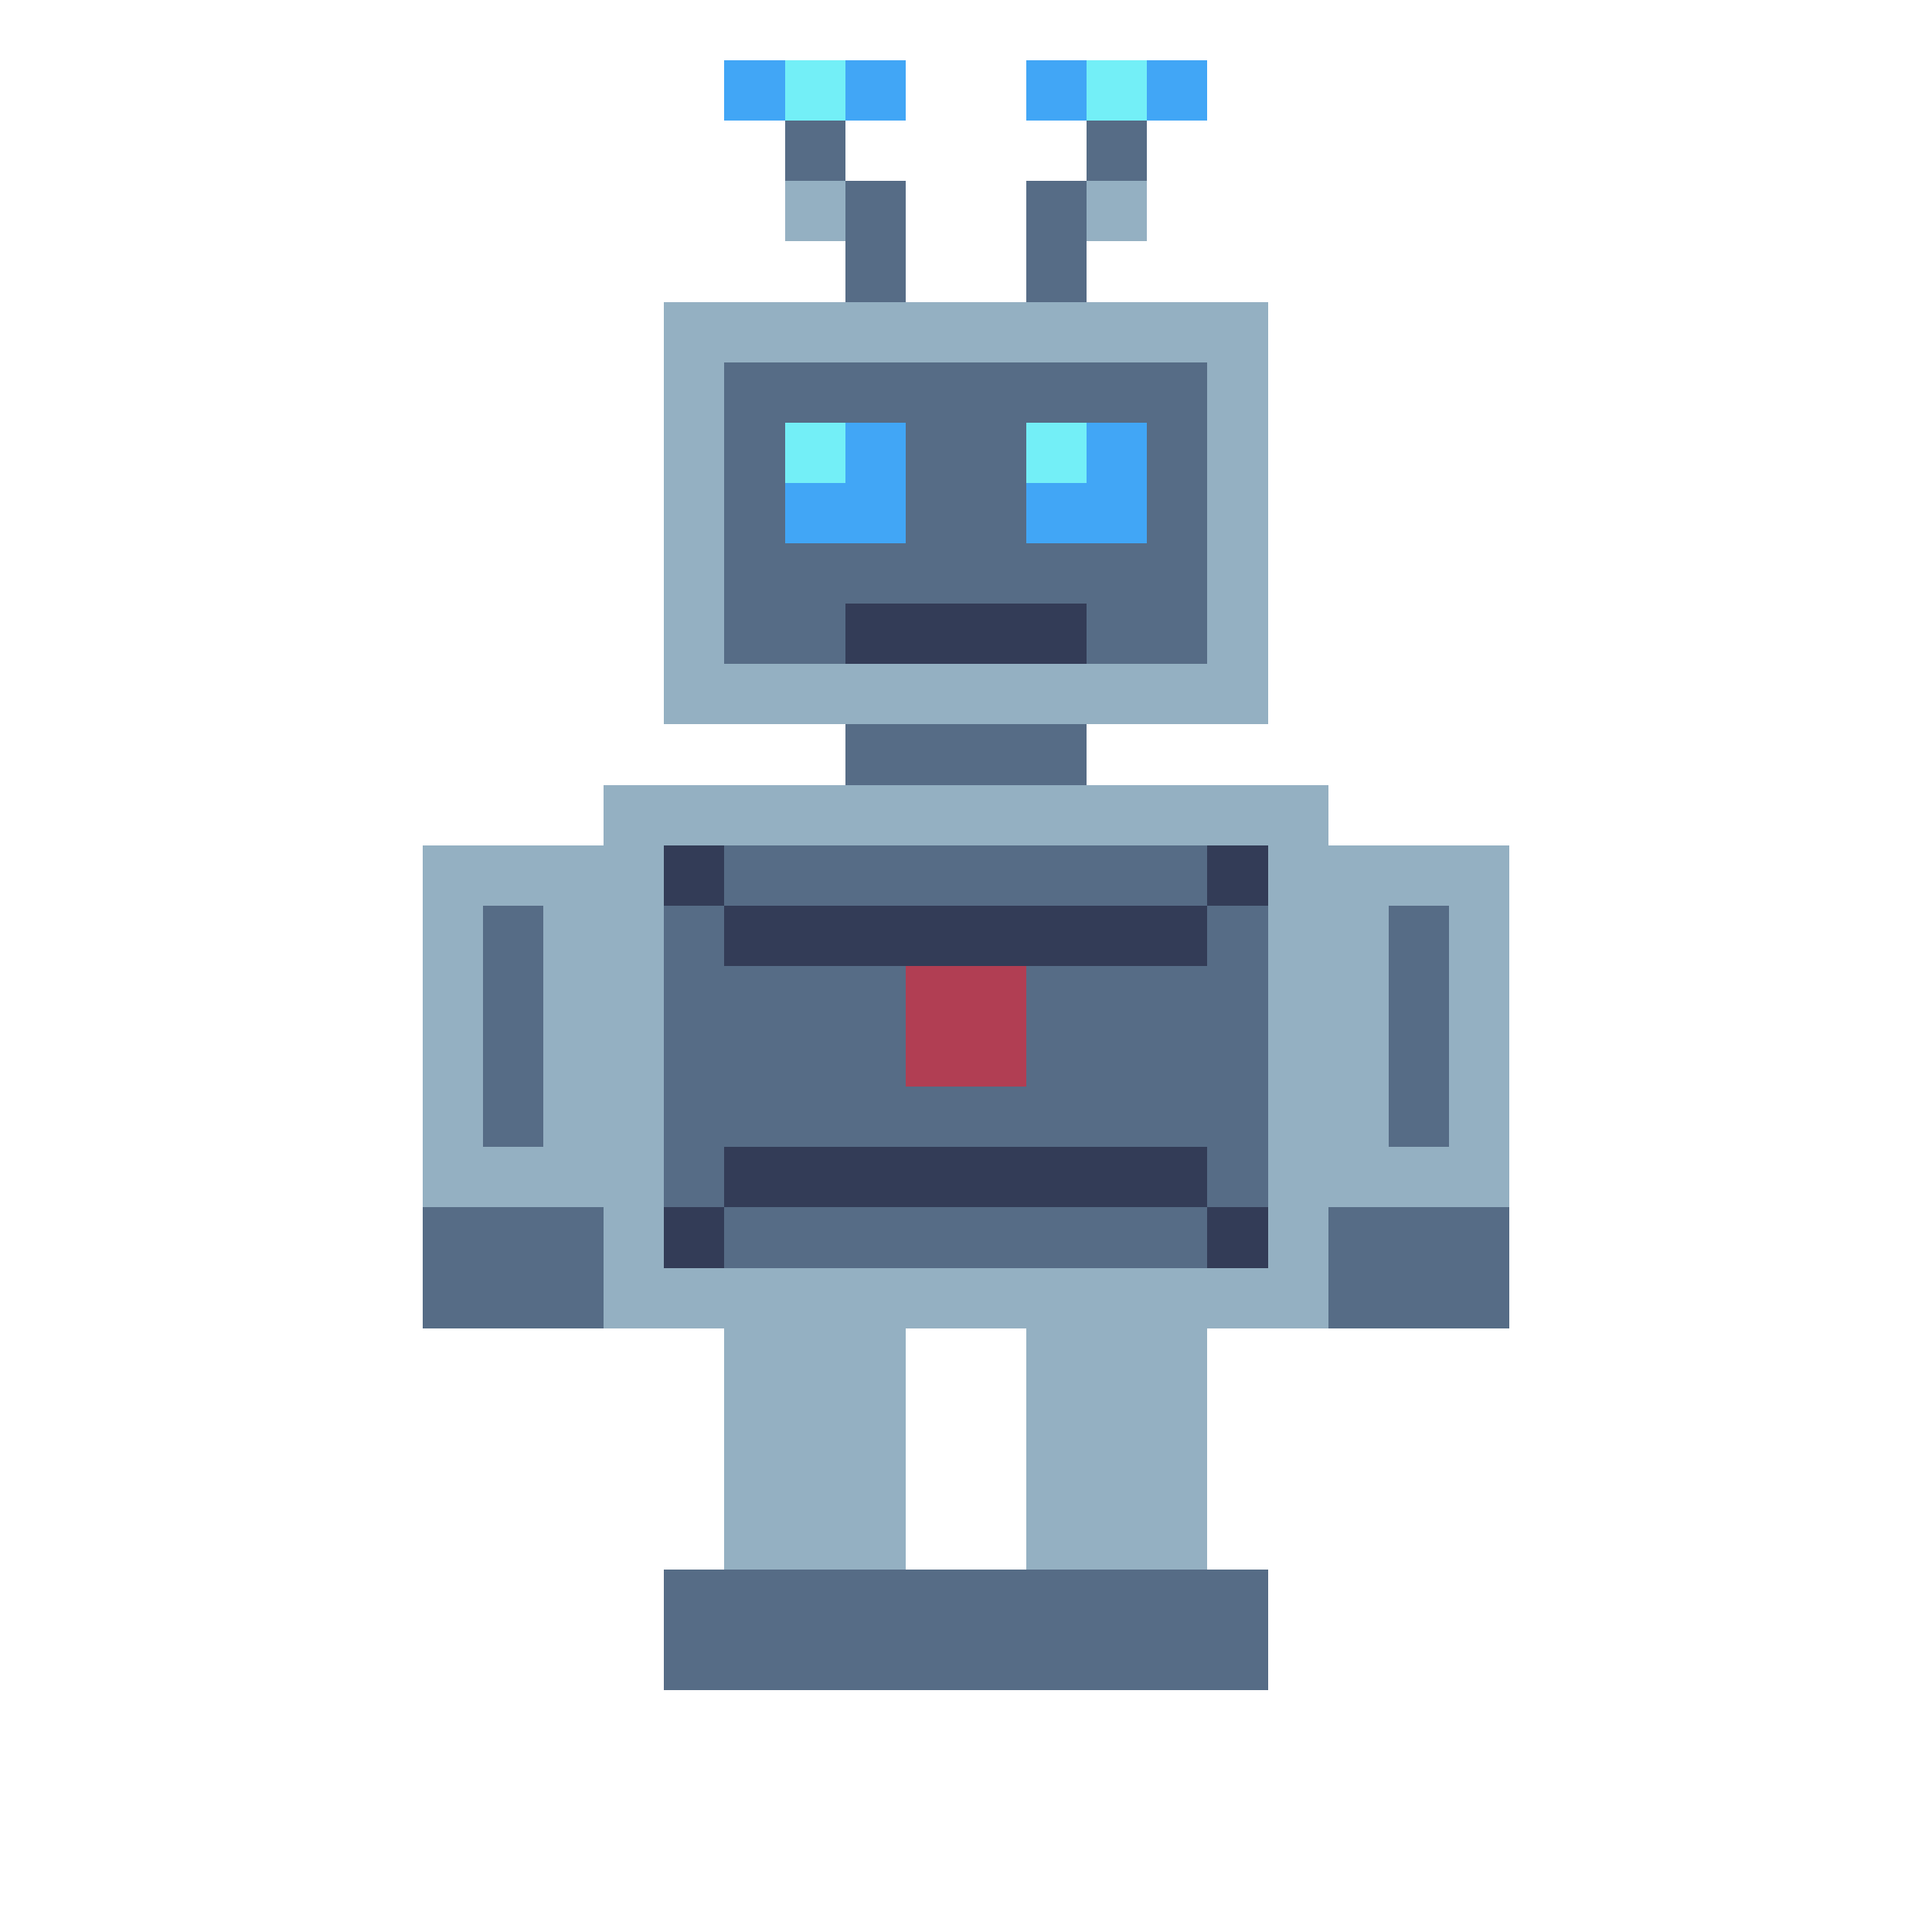
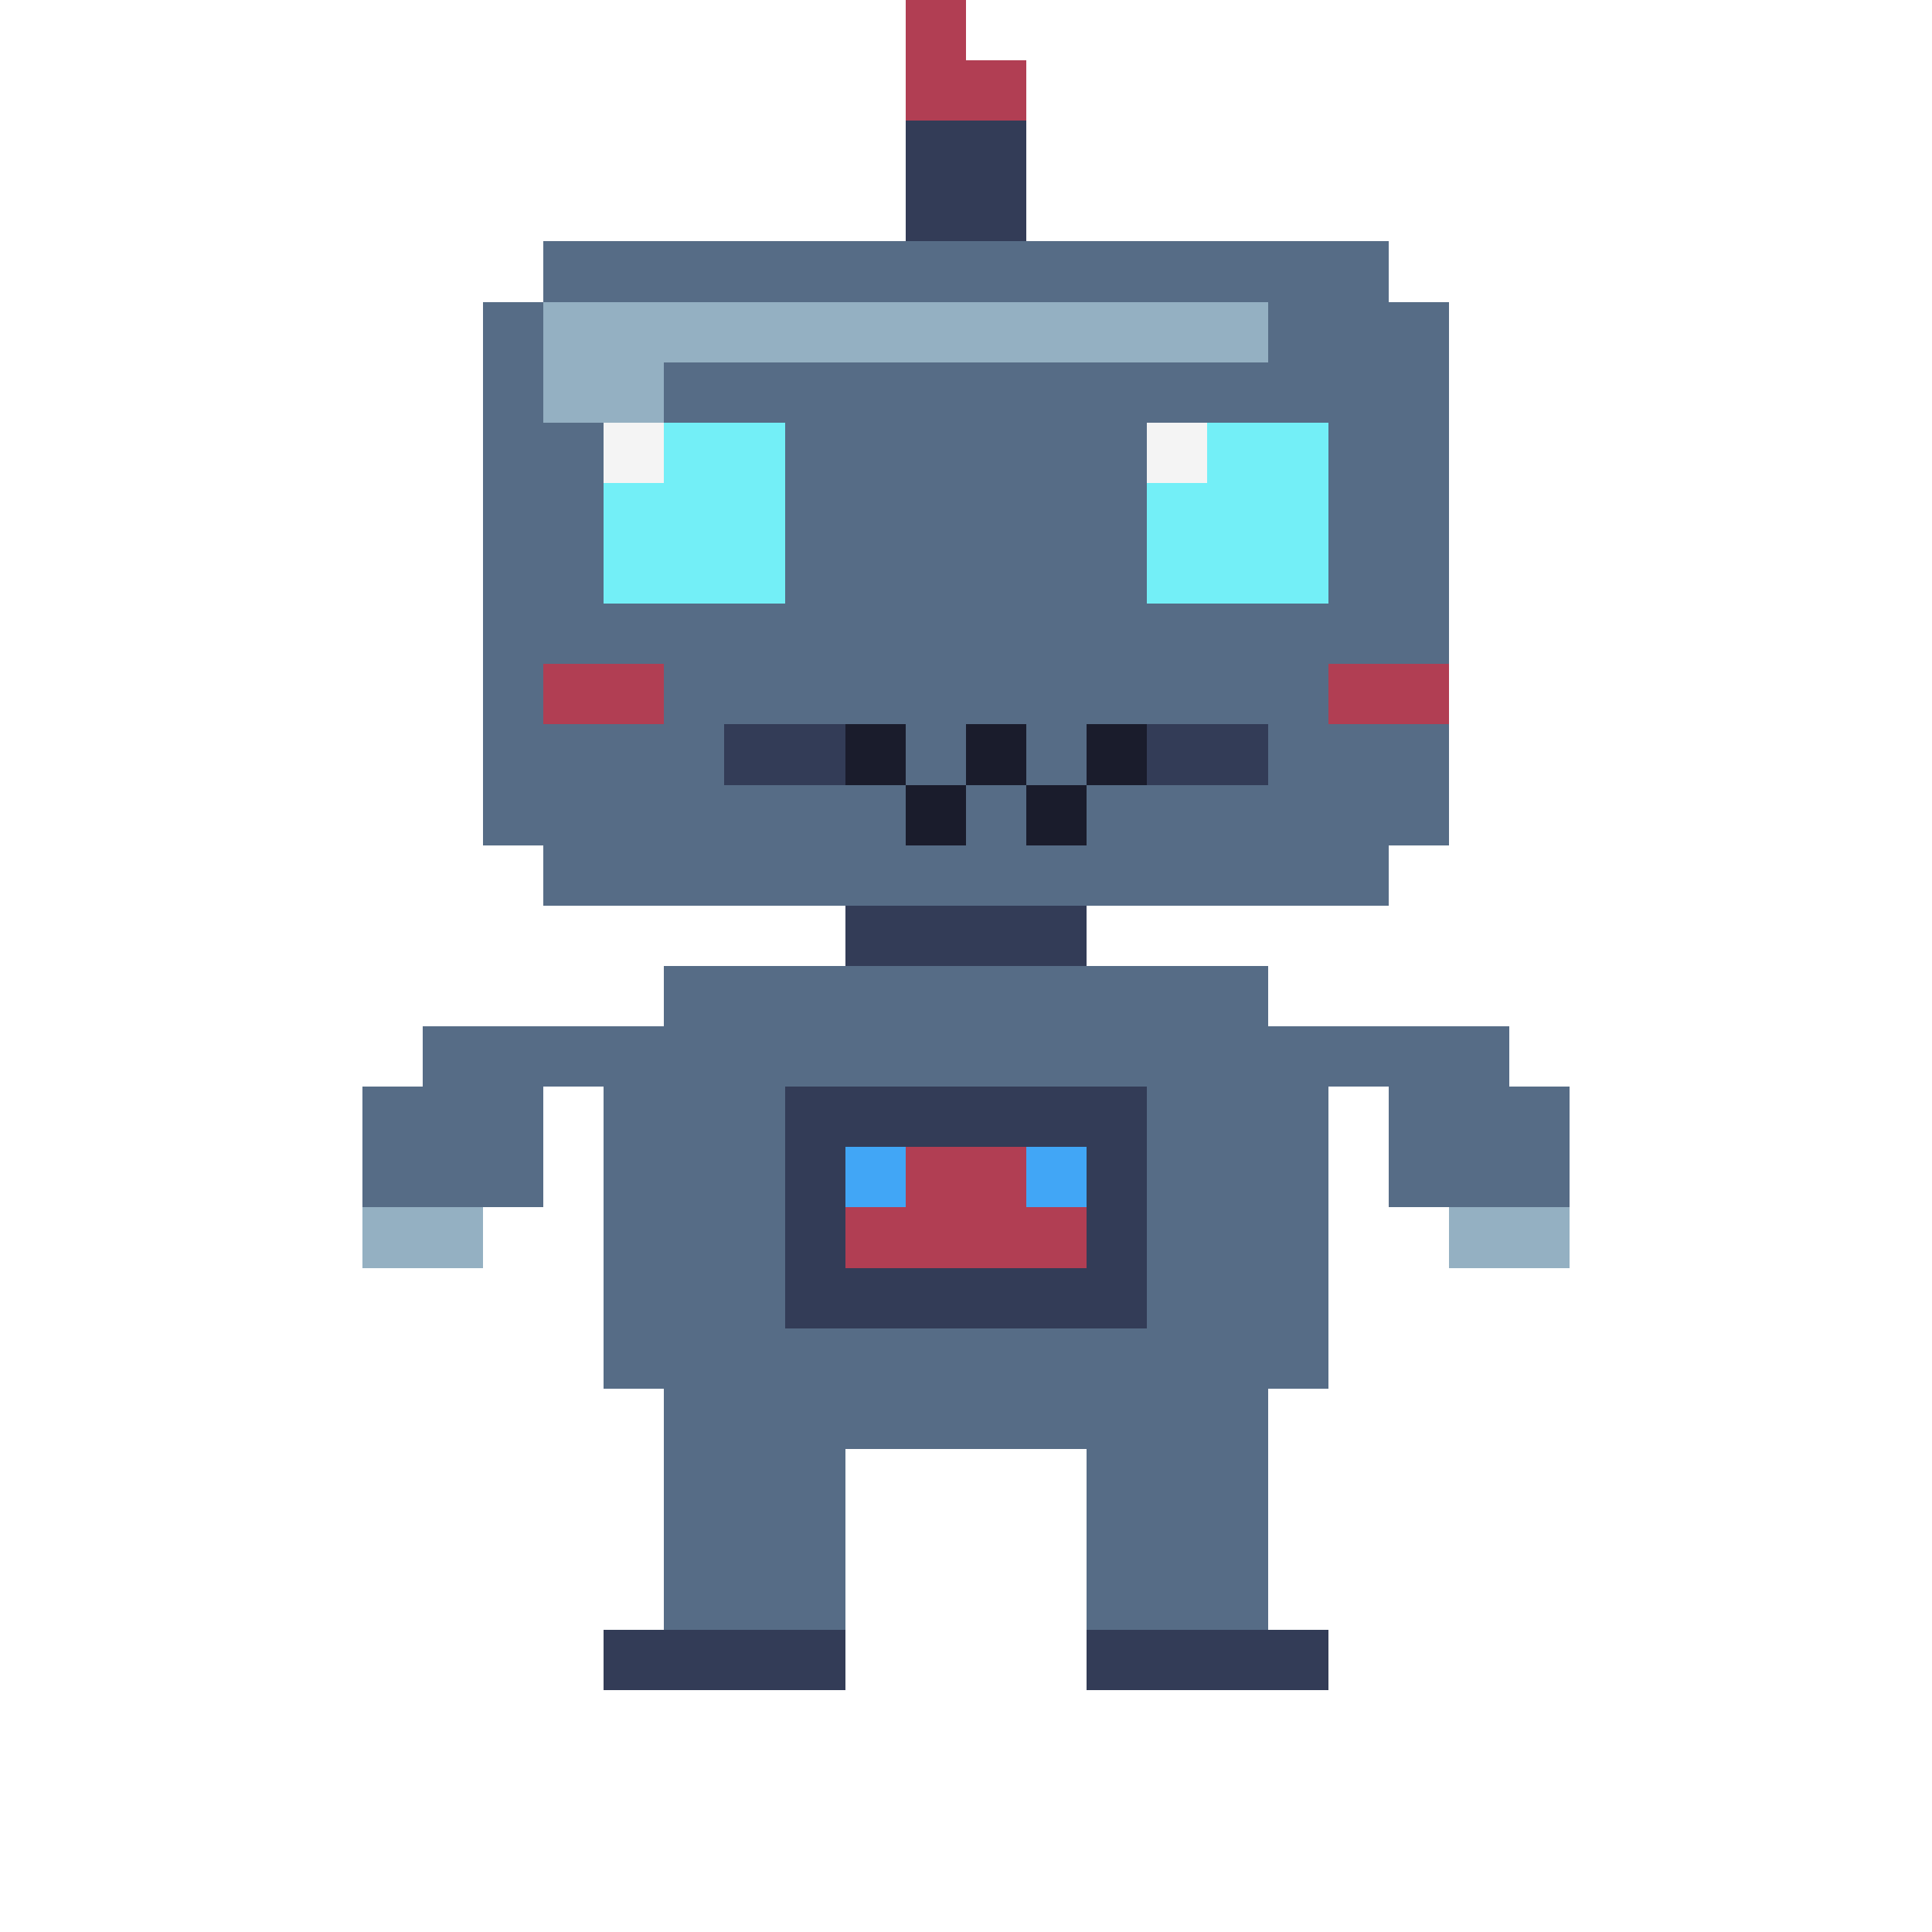
<svg xmlns="http://www.w3.org/2000/svg" width="32" height="32" viewBox="0 0 32 32" shape-rendering="crispEdges">
-   <path fill="#41a6f6" d="M12 1h1v1h-1zM14 1h1v1h-1zM17 1h1v1h-1zM19 1h1v1h-1zM14 7h1v1h-1zM18 7h1v1h-1zM13 8h2v1h-2zM17 8h2v1h-2z" />
-   <path fill="#73eff7" d="M13 1h1v1h-1zM18 1h1v1h-1zM13 7h1v1h-1zM17 7h1v1h-1z" />
-   <path fill="#566c86" d="M13 2h1v1h-1zM18 2h1v1h-1zM14 3h1v1h-1zM17 3h1v1h-1zM14 4h1v1h-1zM17 4h1v1h-1zM12 6h8v1h-8zM12 7h1v1h-1zM15 7h2v1h-2zM19 7h1v1h-1zM12 8h1v1h-1zM15 8h2v1h-2zM19 8h1v1h-1zM12 9h8v1h-8zM12 10h2v1h-2zM18 10h2v1h-2zM14 12h4v1h-4zM12 14h8v1h-8zM8 15h1v1h-1zM11 15h1v1h-1zM20 15h1v1h-1zM23 15h1v1h-1zM8 16h1v1h-1zM11 16h4v1h-4zM17 16h4v1h-4zM23 16h1v1h-1zM8 17h1v1h-1zM11 17h4v1h-4zM17 17h4v1h-4zM23 17h1v1h-1zM8 18h1v1h-1zM11 18h10v1h-10zM23 18h1v1h-1zM11 19h1v1h-1zM20 19h1v1h-1zM7 20h3v1h-3zM12 20h8v1h-8zM22 20h3v1h-3zM7 21h3v1h-3zM22 21h3v1h-3zM11 26h10v1h-10zM11 27h10v1h-10z" />
-   <path fill="#94b0c2" d="M13 3h1v1h-1zM18 3h1v1h-1zM11 5h10v1h-10zM11 6h1v1h-1zM20 6h1v1h-1zM11 7h1v1h-1zM20 7h1v1h-1zM11 8h1v1h-1zM20 8h1v1h-1zM11 9h1v1h-1zM20 9h1v1h-1zM11 10h1v1h-1zM20 10h1v1h-1zM11 11h10v1h-10zM10 13h12v1h-12zM7 14h4v1h-4zM21 14h4v1h-4zM7 15h1v1h-1zM9 15h2v1h-2zM21 15h2v1h-2zM24 15h1v1h-1zM7 16h1v1h-1zM9 16h2v1h-2zM21 16h2v1h-2zM24 16h1v1h-1zM7 17h1v1h-1zM9 17h2v1h-2zM21 17h2v1h-2zM24 17h1v1h-1zM7 18h1v1h-1zM9 18h2v1h-2zM21 18h2v1h-2zM24 18h1v1h-1zM7 19h4v1h-4zM21 19h4v1h-4zM10 20h1v1h-1zM21 20h1v1h-1zM10 21h12v1h-12zM12 22h3v1h-3zM17 22h3v1h-3zM12 23h3v1h-3zM17 23h3v1h-3zM12 24h3v1h-3zM17 24h3v1h-3zM12 25h3v1h-3zM17 25h3v1h-3z" />
-   <path fill="#333c57" d="M14 10h4v1h-4zM11 14h1v1h-1zM20 14h1v1h-1zM12 15h8v1h-8zM12 19h8v1h-8zM11 20h1v1h-1zM20 20h1v1h-1z" />
-   <path fill="#b13e53" d="M15 16h2v1h-2zM15 17h2v1h-2z" />
+   <path fill="#b13e53" d="M15 0h1v1h-1zM15 1h2v1h-2zM9 11h2v1h-2zM22 11h2v1h-2zM15 19h2v1h-2zM14 20h4v1h-4z" />
+   <path fill="#333c57" d="M15 2h2v1h-2zM15 3h2v1h-2zM12 12h2v1h-2zM19 12h2v1h-2zM14 15h4v1h-4zM13 18h6v1h-6zM13 19h1v1h-1zM18 19h1v1h-1zM13 20h1v1h-1zM18 20h1v1h-1zM13 21h6v1h-6zM10 27h4v1h-4zM18 27h4v1h-4z" />
+   <path fill="#566c86" d="M9 4h14v1h-14zM8 5h1v1h-1zM21 5h3v1h-3zM8 6h1v1h-1zM11 6h13v1h-13zM8 7h2v1h-2zM13 7h6v1h-6zM22 7h2v1h-2zM8 8h2v1h-2zM13 8h6v1h-6zM22 8h2v1h-2zM8 9h2v1h-2zM13 9h6v1h-6zM22 9h2v1h-2zM8 10h16v1h-16zM8 11h1v1h-1zM11 11h11v1h-11zM8 12h4v1h-4zM15 12h1v1h-1zM17 12h1v1h-1zM21 12h3v1h-3zM8 13h7v1h-7zM16 13h1v1h-1zM18 13h6v1h-6zM9 14h14v1h-14zM11 16h10v1h-10zM7 17h18v1h-18zM6 18h3v1h-3zM10 18h3v1h-3zM19 18h3v1h-3zM23 18h3v1h-3zM6 19h3v1h-3zM10 19h3v1h-3zM19 19h3v1h-3zM23 19h3v1h-3zM10 20h3v1h-3zM19 20h3v1h-3zM10 21h3v1h-3zM19 21h3v1h-3zM10 22h12v1h-12zM11 23h10v1h-10zM11 24h3v1h-3zM18 24h3v1h-3zM11 25h3v1h-3zM18 25h3v1h-3zM11 26h3v1h-3zM18 26h3v1h-3z" />
+   <path fill="#94b0c2" d="M9 5h12v1h-12zM9 6h2v1h-2zM6 20h2v1h-2zM24 20h2v1h-2z" />
+   <path fill="#f4f4f4" d="M10 7h1v1h-1zM19 7h1v1h-1z" />
+   <path fill="#73eff7" d="M11 7h2v1h-2zM20 7h2v1h-2zM10 8h3v1h-3zM19 8h3v1h-3zM10 9h3v1h-3zM19 9h3v1h-3z" />
+   <path fill="#1a1c2c" d="M14 12h1v1h-1zM16 12h1v1h-1zM18 12h1v1h-1zM15 13h1v1h-1zM17 13h1v1h-1z" />
+   <path fill="#41a6f6" d="M14 19h1v1h-1zM17 19h1v1h-1z" />
</svg>
